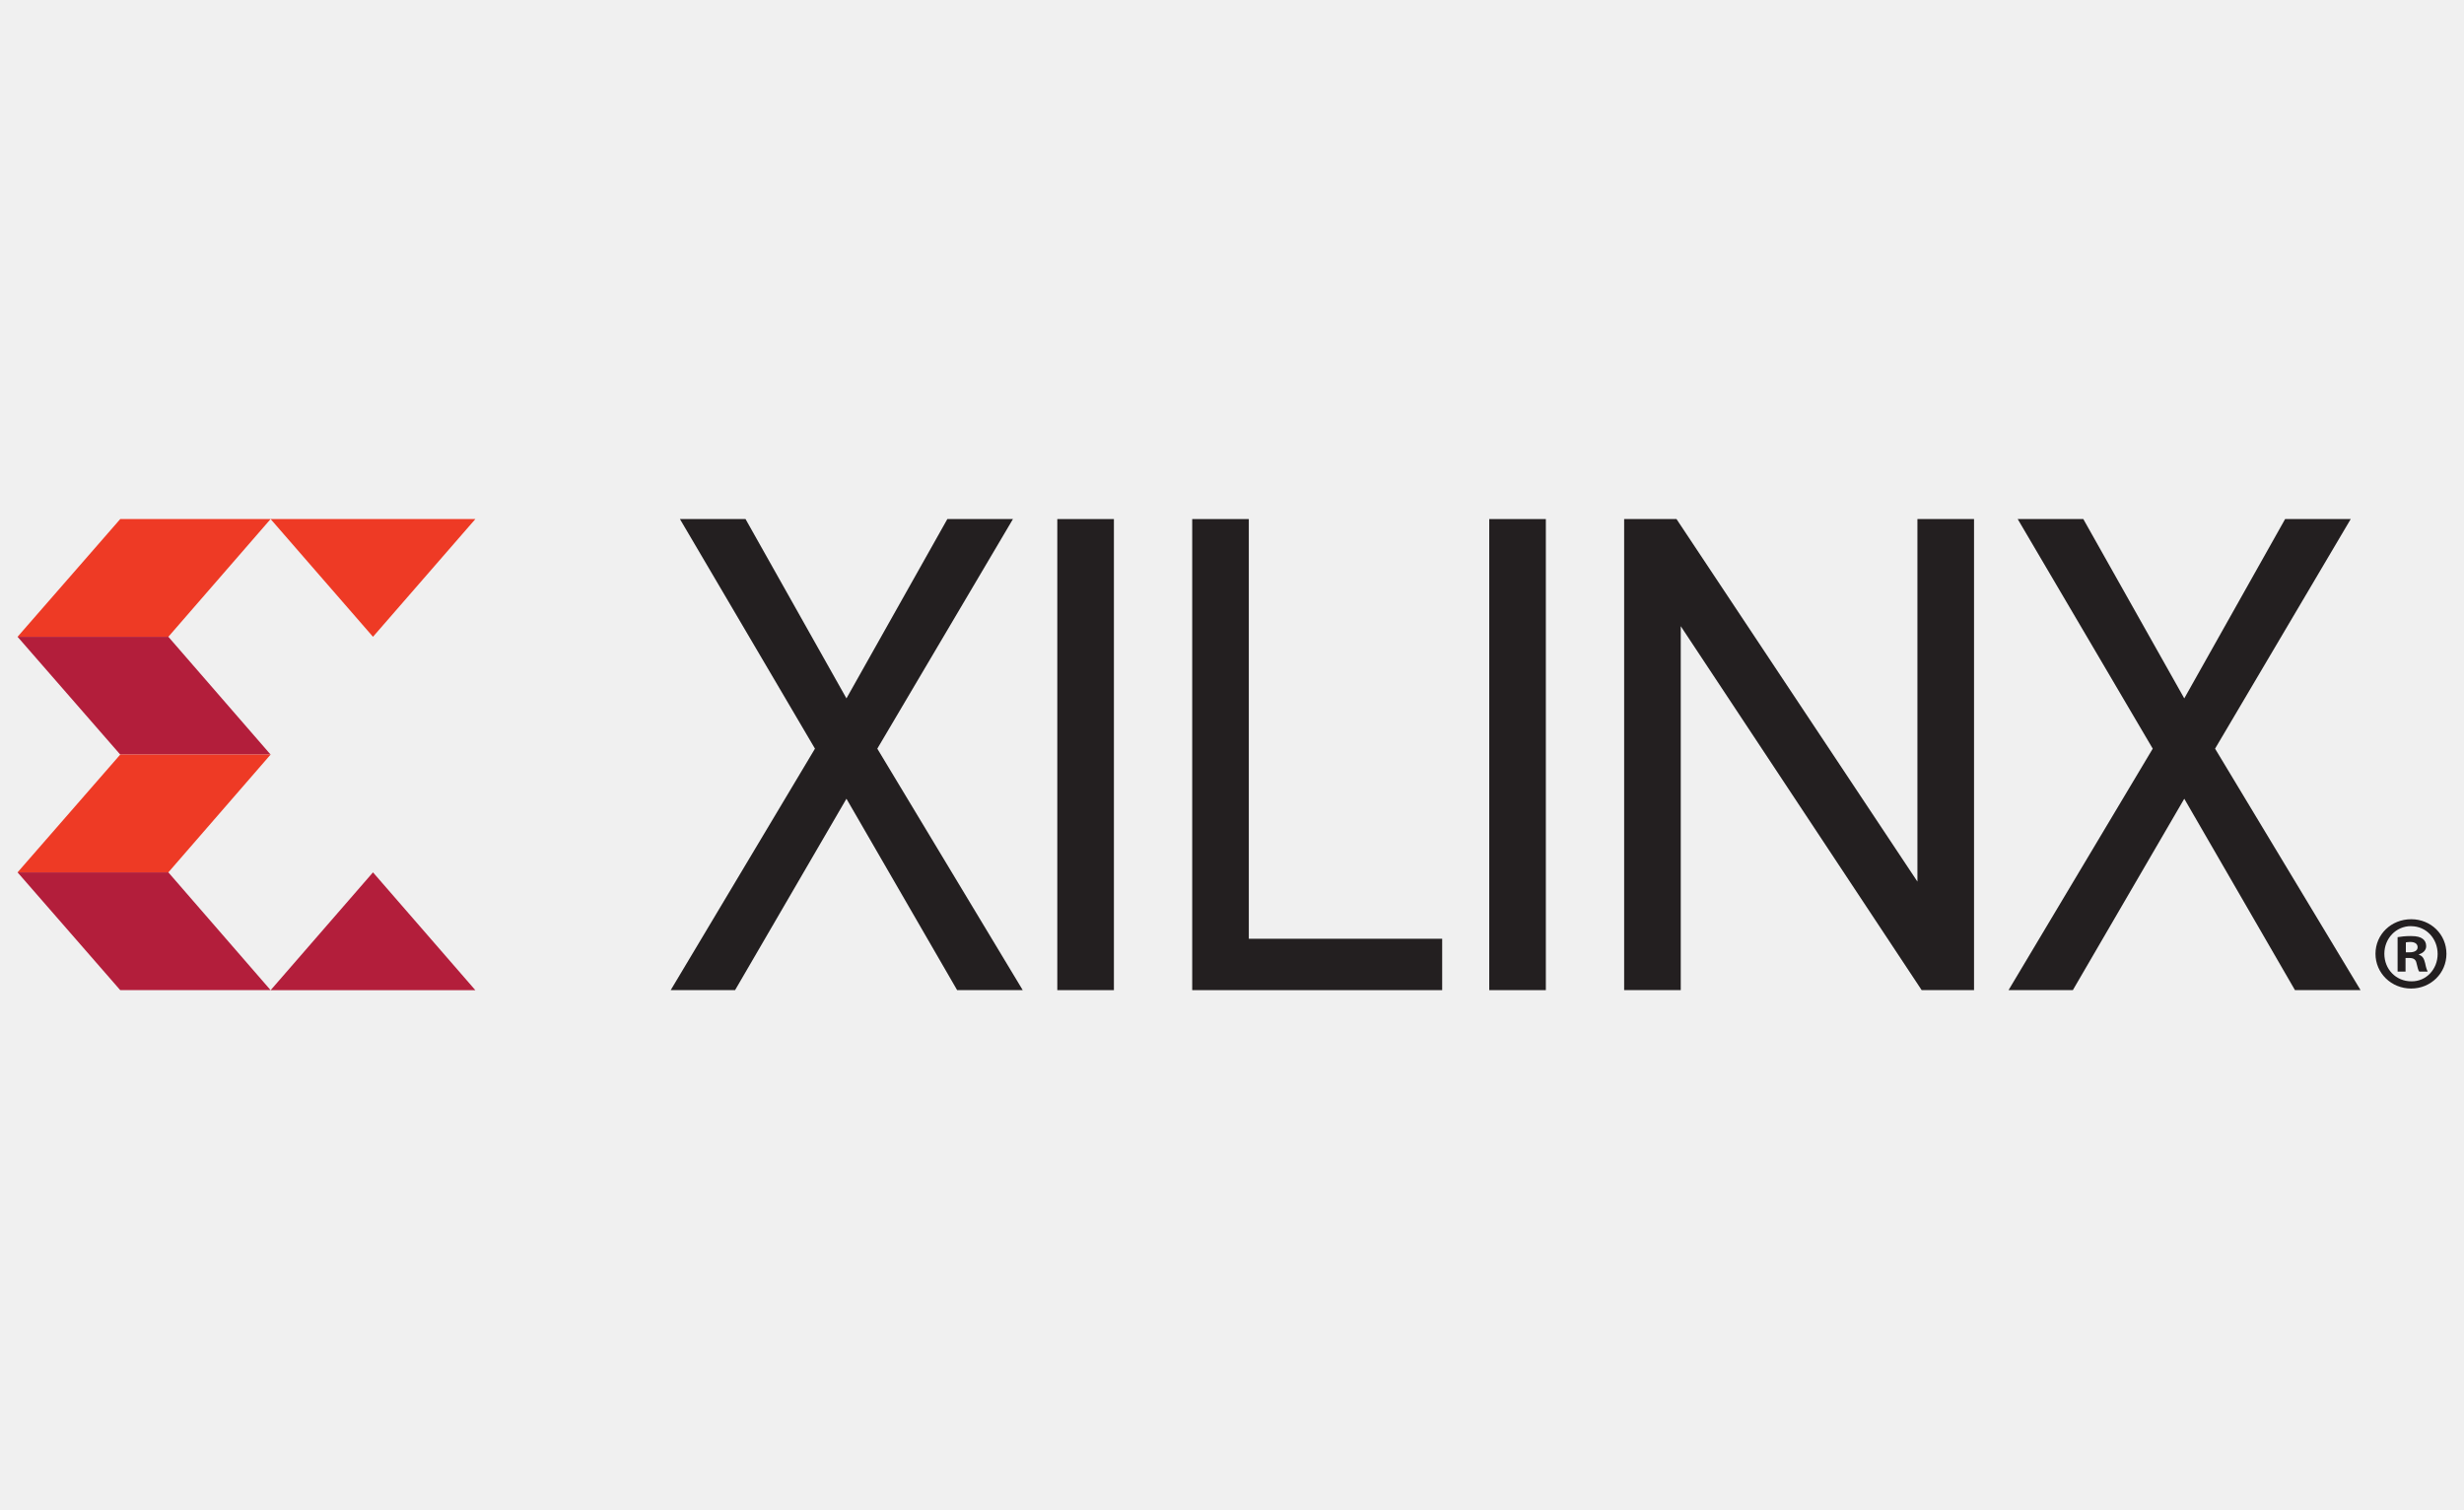
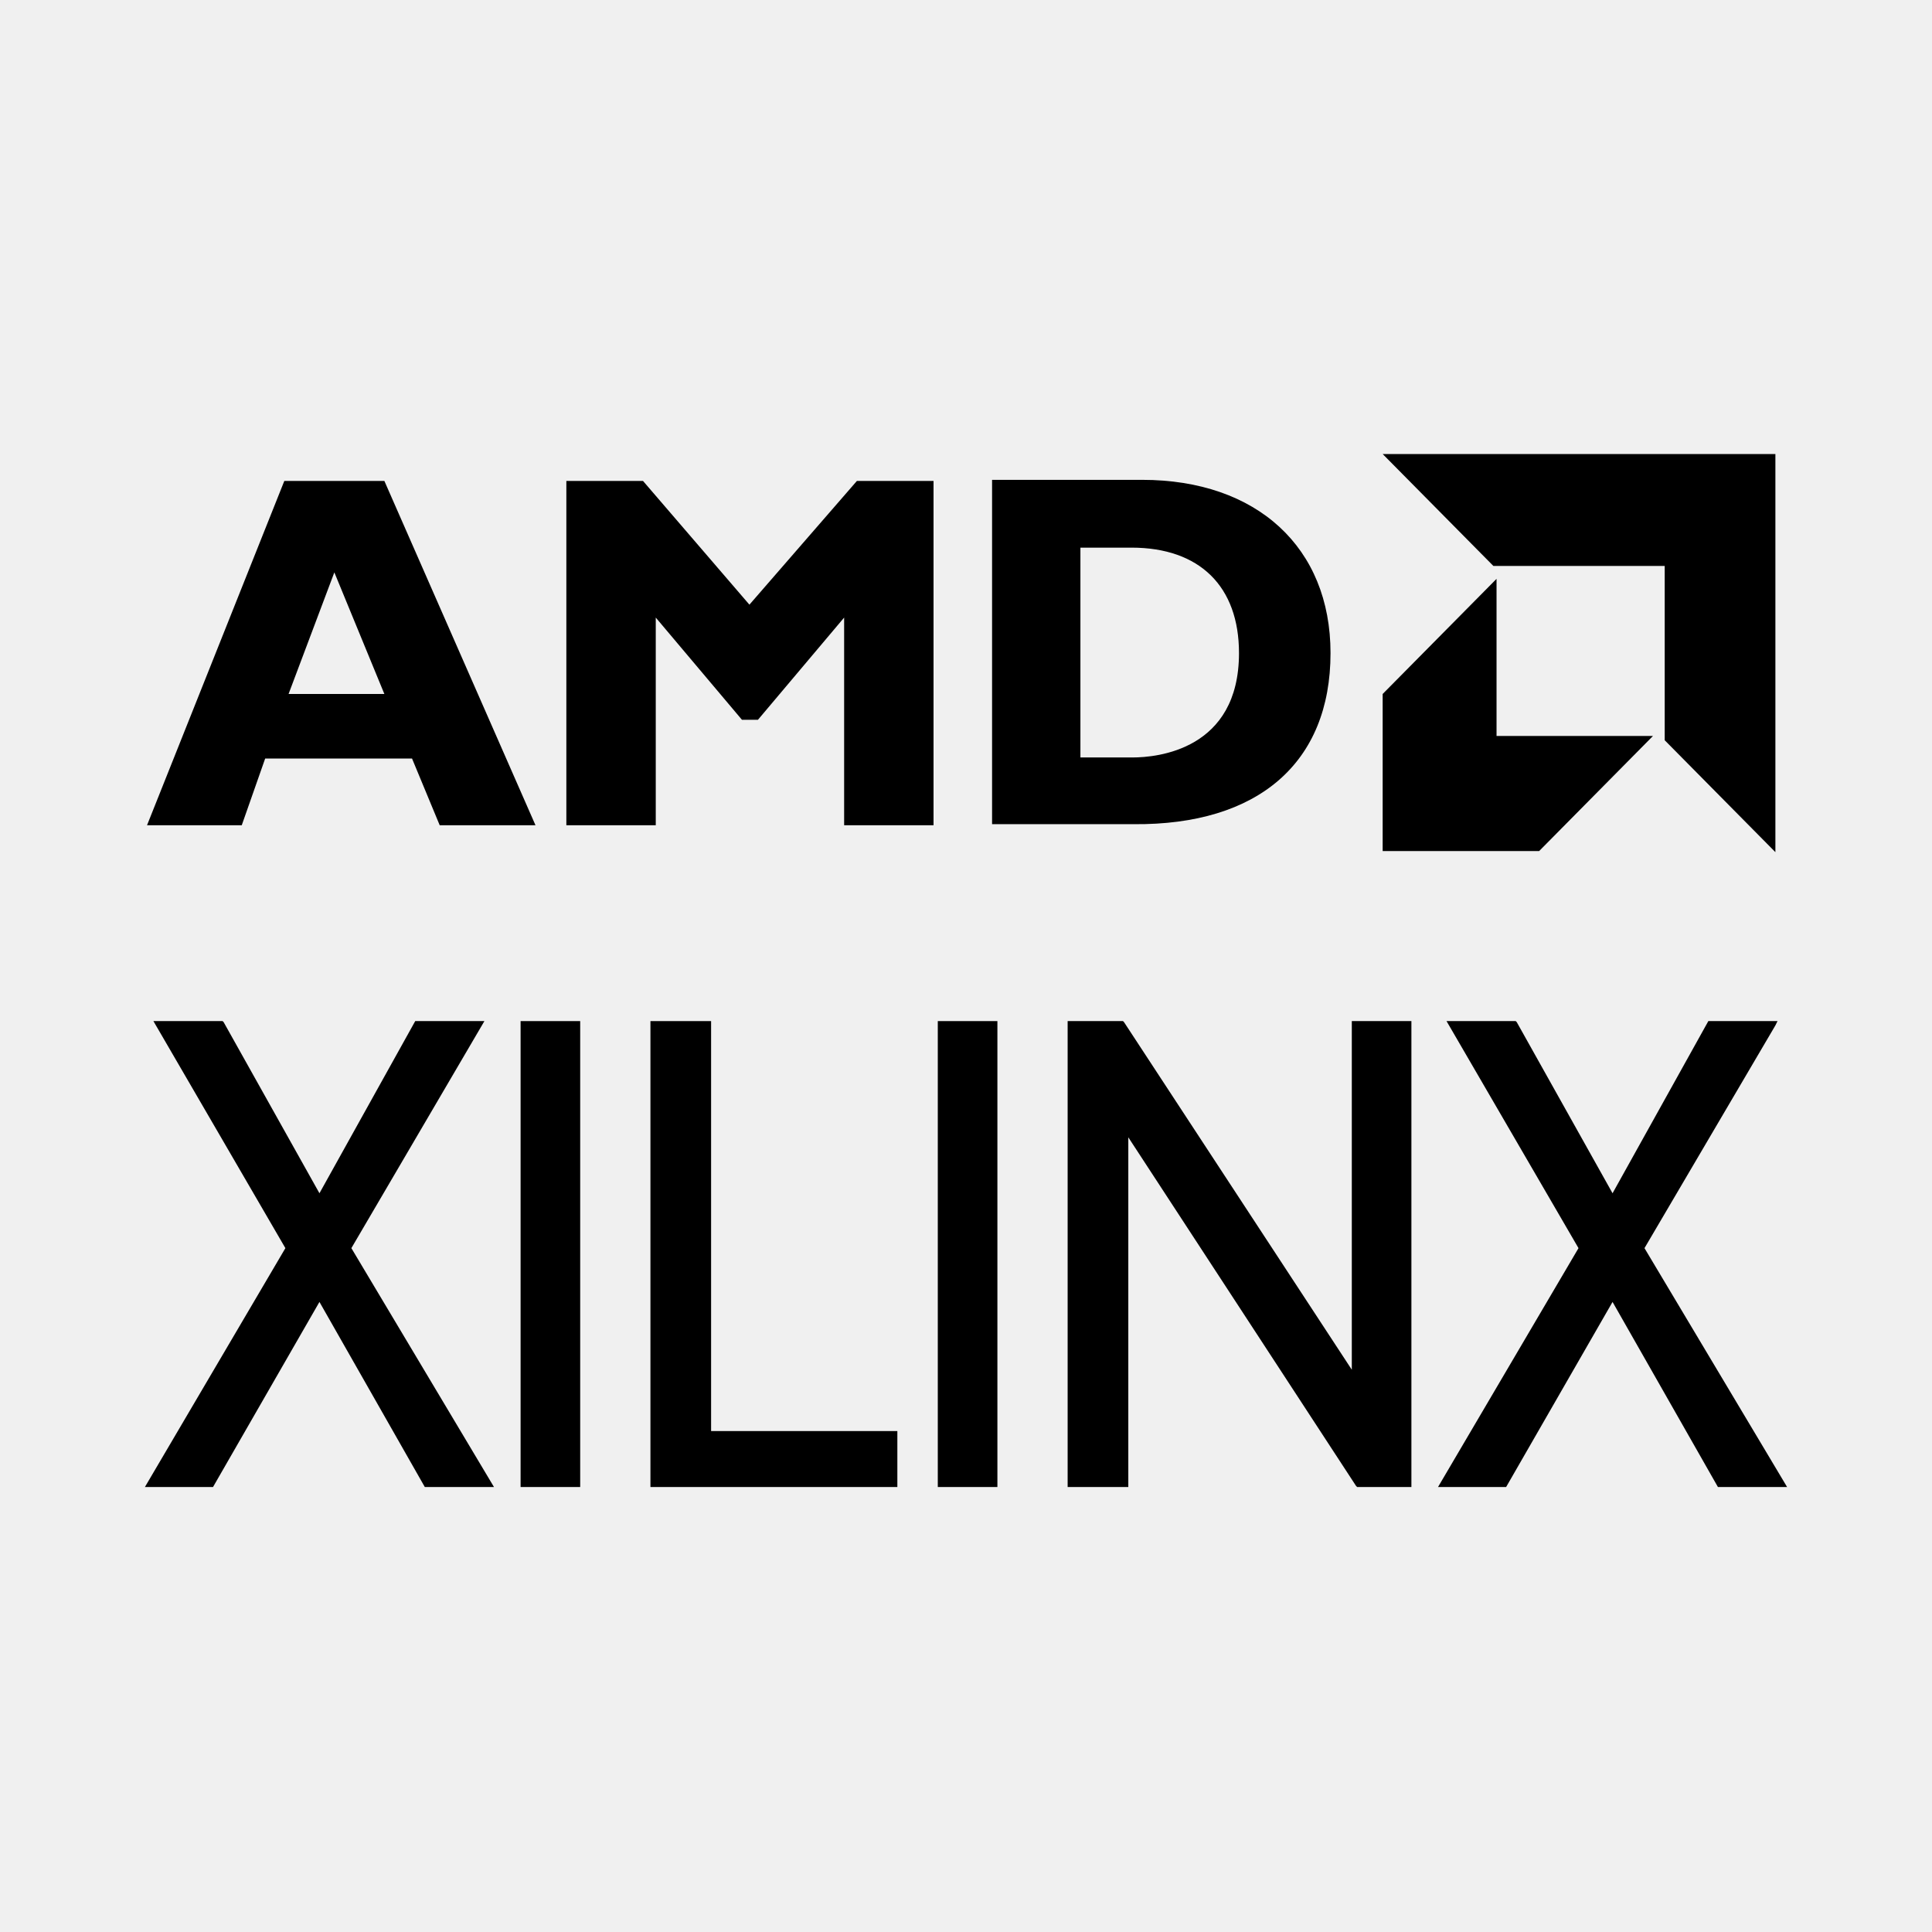
- <svg xmlns="http://www.w3.org/2000/svg" version="1.1" id="Layer_1" x="0px" y="0px" viewBox="0 0 400 245" style="enable-background:new 0 0 400 245;" xml:space="preserve">
-   <style type="text/css">
- 	.st0{fill:#EE3A25;}
- 	.st1{fill:#B31E3B;}
- 	.st2{fill:#231F20;}
- 	.st3{fill:#53CAE5;}
- 	.st4{fill:#FFFFFF;}
- 	.st5{fill-rule:evenodd;clip-rule:evenodd;fill:#53CAE5;}
- 	.st6{fill:#231916;}
- 	.st7{fill:#3EB4B5;}
- 	.st8{fill:#171F1F;}
- 	.st9{fill:#0072BB;}
- 	.st10{fill:#464646;}
- 	.st11{fill:#8C8C8C;}
- 	.st12{fill:#1B1B1C;}
- 	.st13{opacity:0.4;fill:#4464FB;}
- 	.st14{opacity:0.8;fill:#4464FB;}
- 	.st15{opacity:0.6;fill:#4464FB;}
- 	.st16{opacity:0.5;fill:#4464FB;}
- 	.st17{opacity:0.9;fill:#4464FB;}
- 	.st18{opacity:0.7;fill:#4464FB;}
- 	.st19{opacity:0.3;fill:#4464FB;}
- 	.st20{fill:#4464FB;}
- 	.st21{fill:#212D56;}
- </style>
-   <g>
-     <polygon class="st0" points="2.85,103.37 19.52,84.26 43.93,84.26 27.33,103.37  " />
-     <polygon class="st1" points="2.85,103.37 19.52,122.49 43.93,122.49 27.33,103.37  " />
-     <polygon class="st0" points="2.85,141.61 19.52,122.49 43.93,122.49 27.33,141.61  " />
-     <polygon class="st1" points="2.85,141.61 19.52,160.73 43.93,160.73 27.33,141.61  " />
-     <polygon class="st0" points="77.17,84.26 43.93,84.26 60.55,103.37  " />
-     <polygon class="st1" points="77.17,160.74 43.93,160.74 60.55,141.61  " />
-     <polygon class="st2" points="155.38,160.73 137.41,129.66 119.33,160.73 108.88,160.73 132.3,121.53 110.38,84.26 121.03,84.26    137.41,113.37 153.79,84.26 164.44,84.26 142.42,121.53 166.03,160.73  " />
-     <rect x="171.64" y="84.26" class="st2" width="9.19" height="76.47" />
-     <polygon class="st2" points="193.54,160.73 193.54,84.26 202.73,84.26 202.73,152.39 234.12,152.39 234.12,160.73  " />
-     <rect x="241.76" y="84.26" class="st2" width="9.19" height="76.47" />
-     <polygon class="st2" points="311.96,160.73 272.85,101.65 272.85,160.73 263.66,160.73 263.66,84.26 272.16,84.26 311.27,143.11    311.27,84.26 320.46,84.26 320.46,160.73  " />
-     <polygon class="st2" points="372.56,160.73 354.59,129.66 336.5,160.73 326.06,160.73 349.47,121.53 327.55,84.26 338.2,84.26    354.59,113.37 370.96,84.26 381.61,84.26 359.59,121.53 383.21,160.73  " />
-     <path class="st2" d="M391.44,149.22c3.18,0,5.71,2.45,5.71,5.61c0,3.14-2.53,5.64-5.74,5.64c-3.21,0-5.78-2.5-5.78-5.64   c0-3.16,2.57-5.61,5.78-5.61H391.44z M391.38,150.34c-2.43,0-4.31,2.01-4.31,4.49c0,2.5,1.88,4.47,4.38,4.47   c2.42,0.04,4.27-1.97,4.27-4.44c0-2.5-1.85-4.51-4.3-4.51H391.38z M390.52,157.72h-1.3v-5.59c0.51-0.09,1.23-0.18,2.15-0.18   c1.06,0,1.54,0.18,1.91,0.44c0.34,0.24,0.58,0.64,0.58,1.19c0,0.69-0.51,1.13-1.16,1.33v0.09c0.55,0.16,0.82,0.6,0.99,1.35   c0.17,0.86,0.31,1.17,0.41,1.37h-1.37c-0.17-0.2-0.27-0.69-0.44-1.37c-0.11-0.57-0.45-0.84-1.17-0.84h-0.61V157.72z M390.55,154.59   h0.62c0.71,0,1.3-0.24,1.3-0.82c0-0.51-0.38-0.86-1.19-0.86c-0.35,0-0.59,0.04-0.72,0.07V154.59z" />
-   </g>
+ <svg xmlns="http://www.w3.org/2000/svg" width="200" height="200" viewBox="0 0 200 200" fill="none">
+   <path d="M50.146 105.703H42.984L33.069 123.526L23.153 105.815L23.043 105.703H15.881L29.543 129.207L15 153.936H22.051L33.069 134.776L43.976 153.936H51.137L36.374 129.207L50.146 105.703Z" fill="black" />
+   <path d="M60.061 105.703H53.892V153.936H60.061V105.703Z" fill="black" />
+   <path d="M73.613 105.703H67.333V153.936H92.894V148.143H73.613V105.703Z" fill="black" />
+   <path d="M103.25 105.703H97.08V153.936H103.25V105.703Z" fill="black" />
+   <path d="M139.939 141.794L116.361 105.815L116.251 105.703H110.522V153.936H116.802V117.733L140.379 153.824L140.49 153.936H146.108V105.703H139.939V141.794Z" fill="black" />
+   <path d="M170.237 129.207L183.788 106.149L184.008 105.703H176.847L166.931 123.526L157.016 105.815L156.905 105.703H149.744L163.406 129.207L148.863 153.936H155.914L166.931 134.776L177.839 153.936H185L170.237 129.207Z" fill="black" />
+   <path d="M27.45 78.524H42.654L45.518 85.43H55.434L39.789 49.785H29.433L15.22 85.43H25.026L27.45 78.524ZM29.873 71.84L34.611 59.253L39.789 71.84H29.873Z" fill="black" />
+   <path d="M77.579 62.595L66.562 49.785H58.629V85.43H67.884V63.931L76.808 74.514H78.461L87.385 63.931V85.43H96.639V49.785H88.707L77.579 62.595Z" fill="black" />
+   <path d="M137.735 67.607C137.735 56.691 130.133 49.673 118.234 49.673H102.699V85.319H117.353C130.243 85.43 137.735 78.969 137.735 67.607ZM128.26 67.607C128.26 77.632 119.777 78.412 117.243 78.412H111.844V56.691H117.132C124.184 56.691 128.26 60.701 128.26 67.607Z" fill="black" />
+   <path d="M172.33 58.585V76.63L183.788 88.215V47H143.133L154.592 58.585H172.33Z" fill="black" />
+   <path d="M143.133 71.84V88.103H159.329L171.118 76.185H154.922V59.922L143.133 71.84Z" fill="black" />
</svg>
